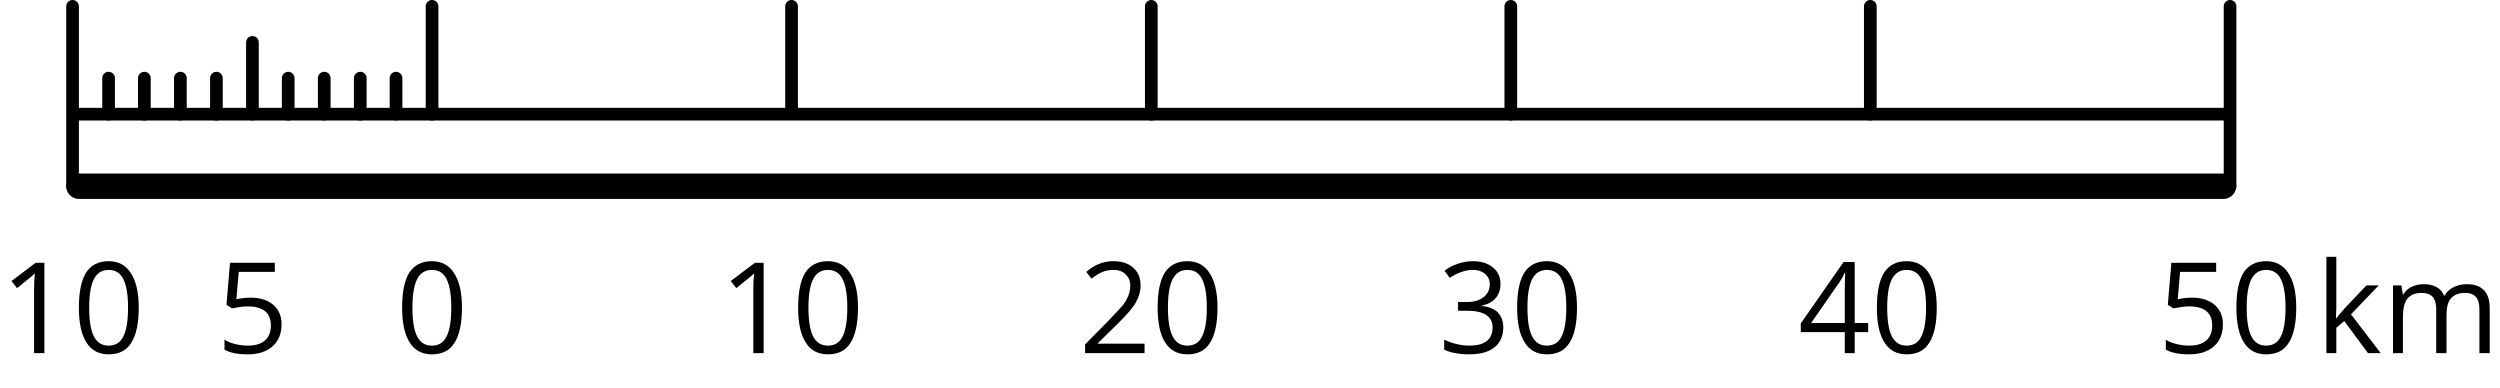
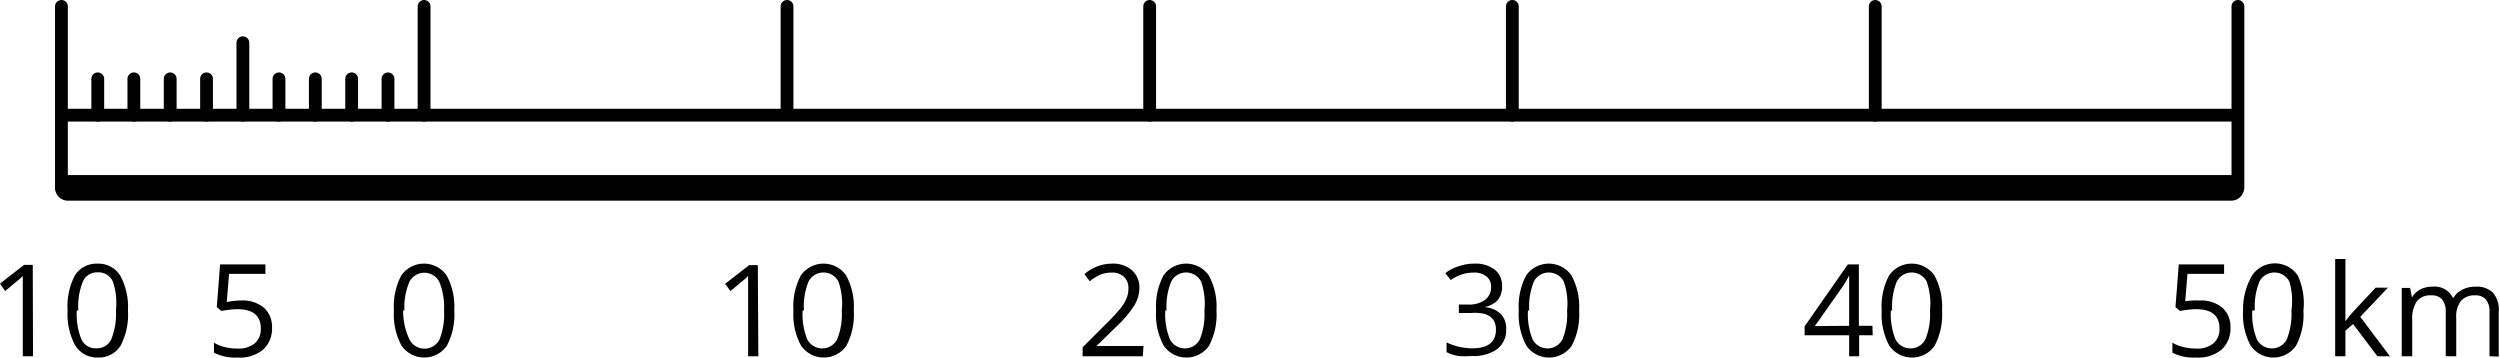
- <svg xmlns="http://www.w3.org/2000/svg" viewBox="0 0 98.54 15.28">
-   <text transform="translate(0 13.92)" style="font-size:5px;font-family:OpenSans, Open Sans">10</text>
-   <text transform="translate(28.35 13.92)" style="font-size:5px;font-family:OpenSans, Open Sans">10</text>
-   <text transform="translate(15.6 13.92)" style="font-size:5px;font-family:OpenSans, Open Sans">0</text>
-   <text transform="translate(8.52 13.92)" style="font-size:5px;font-family:OpenSans, Open Sans">5</text>
-   <text transform="translate(42.52 13.92)" style="font-size:5px;font-family:OpenSans, Open Sans">20</text>
-   <text transform="translate(56.69 13.92)" style="font-size:5px;font-family:OpenSans, Open Sans">30</text>
-   <text transform="translate(70.87 13.92)" style="font-size:5px;font-family:OpenSans, Open Sans">40</text>
-   <text transform="translate(85.04 13.92)" style="font-size:5px;font-family:OpenSans, Open Sans">50</text>
-   <text transform="translate(91.26 13.92)" style="font-size:5px;font-family:OpenSans, Open Sans">km</text>
-   <line x1="3.11" y1="7.34" x2="87.64" y2="7.34" style="fill:none;stroke:#000;stroke-linecap:round;stroke-miterlimit:10" />
-   <line x1="2.86" y1="4.5" x2="87.9" y2="4.5" style="fill:none;stroke:#000;stroke-miterlimit:10;stroke-width:0.5px" />
-   <line x1="2.86" y1="0.25" x2="2.86" y2="7.34" style="fill:none;stroke:#000;stroke-linecap:round;stroke-miterlimit:10;stroke-width:0.5px" />
-   <line x1="87.9" y1="7.34" x2="87.9" y2="0.25" style="fill:none;stroke:#000;stroke-linecap:round;stroke-miterlimit:10;stroke-width:0.5px" />
-   <line x1="17.03" y1="4.5" x2="17.03" y2="0.25" style="fill:none;stroke:#000;stroke-linecap:round;stroke-miterlimit:10;stroke-width:0.5px" />
-   <line x1="45.38" y1="4.5" x2="45.38" y2="0.25" style="fill:none;stroke:#000;stroke-linecap:round;stroke-miterlimit:10;stroke-width:0.5px" />
-   <line x1="31.2" y1="4.44" x2="31.2" y2="0.25" style="fill:none;stroke:#000;stroke-linecap:round;stroke-miterlimit:10;stroke-width:0.5px" />
-   <line x1="59.55" y1="4.5" x2="59.55" y2="0.25" style="fill:none;stroke:#000;stroke-linecap:round;stroke-miterlimit:10;stroke-width:0.5px" />
-   <line x1="73.72" y1="4.5" x2="73.72" y2="0.25" style="fill:none;stroke:#000;stroke-linecap:round;stroke-miterlimit:10;stroke-width:0.5px" />
-   <line x1="9.95" y1="4.5" x2="9.95" y2="1.67" style="fill:none;stroke:#000;stroke-linecap:round;stroke-miterlimit:10;stroke-width:0.5px" />
-   <line x1="11.36" y1="4.5" x2="11.36" y2="3.08" style="fill:none;stroke:#000;stroke-linecap:round;stroke-miterlimit:10;stroke-width:0.5px" />
-   <line x1="12.78" y1="4.5" x2="12.78" y2="3.08" style="fill:none;stroke:#000;stroke-linecap:round;stroke-miterlimit:10;stroke-width:0.5px" />
-   <line x1="14.2" y1="4.5" x2="14.2" y2="3.08" style="fill:none;stroke:#000;stroke-linecap:round;stroke-miterlimit:10;stroke-width:0.5px" />
-   <line x1="15.61" y1="4.5" x2="15.61" y2="3.08" style="fill:none;stroke:#000;stroke-linecap:round;stroke-miterlimit:10;stroke-width:0.5px" />
-   <line x1="4.28" y1="4.5" x2="4.28" y2="3.08" style="fill:none;stroke:#000;stroke-linecap:round;stroke-miterlimit:10;stroke-width:0.5px" />
-   <line x1="5.69" y1="4.5" x2="5.69" y2="3.08" style="fill:none;stroke:#000;stroke-linecap:round;stroke-miterlimit:10;stroke-width:0.5px" />
-   <line x1="7.11" y1="4.5" x2="7.11" y2="3.08" style="fill:none;stroke:#000;stroke-linecap:round;stroke-miterlimit:10;stroke-width:0.5px" />
-   <line x1="8.53" y1="4.5" x2="8.53" y2="3.08" style="fill:none;stroke:#000;stroke-linecap:round;stroke-miterlimit:10;stroke-width:0.5px" />
+ <svg xmlns="http://www.w3.org/2000/svg" viewBox="0 0 97.68 13.97">
+   <path d="M1.29,13.92H.89V11.38q0-.32,0-.6l-.11.11-.58.48L0,11.08l.94-.73h.34Z" />
+   <path d="M5,12.13a2.6,2.6,0,0,1-.29,1.38,1,1,0,0,1-.89.46,1,1,0,0,1-.88-.47,2.55,2.55,0,0,1-.3-1.37,2.6,2.6,0,0,1,.29-1.38,1,1,0,0,1,.89-.45,1,1,0,0,1,.88.47A2.55,2.55,0,0,1,5,12.13Zm-2,0a2.62,2.62,0,0,0,.18,1.13.61.61,0,0,0,.58.35.61.61,0,0,0,.59-.36,2.63,2.63,0,0,0,.18-1.13A2.61,2.61,0,0,0,4.41,11a.61.61,0,0,0-.59-.36.61.61,0,0,0-.58.35A2.6,2.6,0,0,0,3.06,12.13Z" />
+   <path d="M29.63,13.92h-.4V11.38q0-.32,0-.6l-.11.11-.58.48-.21-.28.94-.73h.34Z" />
+   <path d="M33.36,12.13a2.6,2.6,0,0,1-.29,1.38,1.08,1.08,0,0,1-1.77,0,2.55,2.55,0,0,1-.3-1.37,2.6,2.6,0,0,1,.29-1.38,1.08,1.08,0,0,1,1.77,0A2.55,2.55,0,0,1,33.36,12.13Zm-2,0a2.62,2.62,0,0,0,.18,1.13.66.66,0,0,0,1.17,0,2.63,2.63,0,0,0,.18-1.13A2.61,2.61,0,0,0,32.76,11a.66.66,0,0,0-1.17,0A2.6,2.6,0,0,0,31.41,12.13Z" />
+   <path d="M17.75,12.13a2.6,2.6,0,0,1-.29,1.38,1.08,1.08,0,0,1-1.77,0,2.55,2.55,0,0,1-.3-1.37,2.6,2.6,0,0,1,.29-1.38,1.08,1.08,0,0,1,1.77,0A2.55,2.55,0,0,1,17.75,12.13Zm-2,0A2.62,2.62,0,0,0,16,13.27a.66.66,0,0,0,1.17,0,2.63,2.63,0,0,0,.18-1.13A2.61,2.61,0,0,0,17.16,11,.66.66,0,0,0,16,11,2.6,2.6,0,0,0,15.8,12.13Z" />
+   <path d="M9.42,11.74a1.31,1.31,0,0,1,.89.28,1,1,0,0,1,.32.77,1.11,1.11,0,0,1-.35.87,1.41,1.41,0,0,1-1,.31,1.79,1.79,0,0,1-.92-.19v-.39a1.38,1.38,0,0,0,.42.17,2.12,2.12,0,0,0,.5.06,1,1,0,0,0,.67-.2.73.73,0,0,0,.24-.59q0-.75-.92-.75a3.67,3.67,0,0,0-.62.07L8.47,12l.13-1.67h1.77v.37H8.95L8.86,11.8A2.87,2.87,0,0,1,9.42,11.74Z" />
+   <path d="M44.65,13.92H42.3v-.35l.94-.94a6.92,6.92,0,0,0,.57-.62,1.58,1.58,0,0,0,.21-.36,1,1,0,0,0,.07-.38.6.6,0,0,0-.17-.45.66.66,0,0,0-.48-.17,1.21,1.21,0,0,0-.42.07,1.67,1.67,0,0,0-.44.27l-.21-.28a1.65,1.65,0,0,1,1.07-.41,1.13,1.13,0,0,1,.79.26.89.89,0,0,1,.29.69,1.33,1.33,0,0,1-.19.67,4.24,4.24,0,0,1-.71.84l-.78.76v0h1.84Z" />
+   <path d="M47.53,12.13a2.6,2.6,0,0,1-.29,1.38,1.08,1.08,0,0,1-1.77,0,2.55,2.55,0,0,1-.3-1.37,2.6,2.6,0,0,1,.29-1.38,1.08,1.08,0,0,1,1.77,0A2.55,2.55,0,0,1,47.53,12.13Zm-2,0a2.62,2.62,0,0,0,.18,1.13.66.66,0,0,0,1.17,0,2.64,2.64,0,0,0,.18-1.13A2.62,2.62,0,0,0,46.93,11a.66.66,0,0,0-1.17,0A2.6,2.6,0,0,0,45.58,12.13Z" />
+   <path d="M58.69,11.19a.82.82,0,0,1-.19.56A1,1,0,0,1,58,12v0a1,1,0,0,1,.64.27.8.8,0,0,1,.21.58.94.94,0,0,1-.35.79,1.61,1.61,0,0,1-1,.27,2.93,2.93,0,0,1-.52,0,1.75,1.75,0,0,1-.46-.15v-.38a2.36,2.36,0,0,0,1,.23q.93,0,.93-.73t-1-.65H57V11.9h.36a1.07,1.07,0,0,0,.66-.18.61.61,0,0,0,.24-.51.5.5,0,0,0-.18-.41.74.74,0,0,0-.49-.15,1.51,1.51,0,0,0-.44.06,2,2,0,0,0-.47.23l-.21-.27A1.7,1.7,0,0,1,57,10.4a1.83,1.83,0,0,1,.6-.1,1.24,1.24,0,0,1,.81.24A.8.8,0,0,1,58.69,11.19Z" />
+   <path d="M61.7,12.13a2.6,2.6,0,0,1-.29,1.38,1.08,1.08,0,0,1-1.77,0,2.56,2.56,0,0,1-.3-1.37,2.61,2.61,0,0,1,.29-1.38,1.08,1.08,0,0,1,1.77,0A2.55,2.55,0,0,1,61.7,12.13Zm-2,0a2.63,2.63,0,0,0,.18,1.13.66.66,0,0,0,1.17,0,2.64,2.64,0,0,0,.18-1.13A2.62,2.62,0,0,0,61.1,11a.66.66,0,0,0-1.17,0A2.61,2.61,0,0,0,59.75,12.13Z" />
+   <path d="M73.17,13.1h-.53v.82h-.39V13.1H70.51v-.35l1.69-2.42h.43v2.4h.53Zm-.92-.37V11.55q0-.35,0-.79h0a3.78,3.78,0,0,1-.22.39l-1.12,1.59Z" />
+   <path d="M75.88,12.13a2.6,2.6,0,0,1-.29,1.38,1.08,1.08,0,0,1-1.77,0,2.56,2.56,0,0,1-.3-1.37,2.61,2.61,0,0,1,.29-1.38,1.08,1.08,0,0,1,1.77,0A2.55,2.55,0,0,1,75.88,12.13Zm-2,0a2.63,2.63,0,0,0,.18,1.13.66.66,0,0,0,1.17,0,2.64,2.64,0,0,0,.18-1.13A2.62,2.62,0,0,0,75.28,11a.66.66,0,0,0-1.17,0A2.61,2.61,0,0,0,73.93,12.13Z" />
+   <path d="M85.94,11.74a1.31,1.31,0,0,1,.89.28,1,1,0,0,1,.32.77,1.11,1.11,0,0,1-.35.87,1.41,1.41,0,0,1-1,.31,1.79,1.79,0,0,1-.92-.19v-.39a1.39,1.39,0,0,0,.43.17,2.12,2.12,0,0,0,.5.06,1,1,0,0,0,.67-.2.73.73,0,0,0,.24-.59q0-.75-.92-.75a3.67,3.67,0,0,0-.62.07L85,12l.13-1.67H86.9v.37H85.47l-.09,1.07A2.87,2.87,0,0,1,85.94,11.74Z" />
+   <path d="M90,12.13a2.6,2.6,0,0,1-.29,1.38,1.08,1.08,0,0,1-1.77,0,2.56,2.56,0,0,1-.3-1.37A2.61,2.61,0,0,1,88,10.75a1.08,1.08,0,0,1,1.77,0A2.55,2.55,0,0,1,90,12.13Zm-2,0a2.63,2.63,0,0,0,.18,1.13.66.66,0,0,0,1.17,0,2.64,2.64,0,0,0,.18-1.13A2.62,2.62,0,0,0,89.45,11a.66.66,0,0,0-1.17,0A2.61,2.61,0,0,0,88.1,12.13Z" />
+   <path d="M91.64,12.55a4.58,4.58,0,0,1,.32-.39l.86-.92h.48l-1.08,1.14,1.16,1.54h-.49l-.95-1.26-.3.26v1h-.4v-3.8h.4v2c0,.09,0,.23,0,.42Z" />
+   <path d="M97.27,13.92V12.18a.72.72,0,0,0-.14-.48.53.53,0,0,0-.42-.16.69.69,0,0,0-.56.22,1,1,0,0,0-.18.67v1.49h-.41V12.18a.73.73,0,0,0-.14-.48.53.53,0,0,0-.43-.16.66.66,0,0,0-.56.23,1.24,1.24,0,0,0-.18.75v1.4h-.41V11.25h.33l.07.37h0a.81.81,0,0,1,.32-.31,1,1,0,0,1,.47-.11.8.8,0,0,1,.82.45h0a.86.86,0,0,1,.35-.33,1.08,1.08,0,0,1,.52-.12.91.91,0,0,1,.68.23,1,1,0,0,1,.23.75v1.75Z" />
+   <line x1="2.65" y1="7.34" x2="87.18" y2="7.34" style="fill:none;stroke:#000;stroke-linecap:round;stroke-miterlimit:10" />
+   <line x1="2.4" y1="4.5" x2="87.44" y2="4.5" style="fill:none;stroke:#000;stroke-miterlimit:10;stroke-width:0.5px" />
+   <line x1="2.4" y1="0.25" x2="2.4" y2="7.34" style="fill:none;stroke:#000;stroke-linecap:round;stroke-miterlimit:10;stroke-width:0.5px" />
+   <line x1="87.44" y1="7.34" x2="87.44" y2="0.25" style="fill:none;stroke:#000;stroke-linecap:round;stroke-miterlimit:10;stroke-width:0.5px" />
+   <line x1="16.57" y1="4.5" x2="16.57" y2="0.25" style="fill:none;stroke:#000;stroke-linecap:round;stroke-miterlimit:10;stroke-width:0.5px" />
+   <line x1="44.92" y1="4.5" x2="44.92" y2="0.25" style="fill:none;stroke:#000;stroke-linecap:round;stroke-miterlimit:10;stroke-width:0.5px" />
+   <line x1="30.75" y1="4.44" x2="30.75" y2="0.25" style="fill:none;stroke:#000;stroke-linecap:round;stroke-miterlimit:10;stroke-width:0.5px" />
+   <line x1="59.09" y1="4.5" x2="59.09" y2="0.25" style="fill:none;stroke:#000;stroke-linecap:round;stroke-miterlimit:10;stroke-width:0.5px" />
+   <line x1="73.27" y1="4.5" x2="73.27" y2="0.25" style="fill:none;stroke:#000;stroke-linecap:round;stroke-miterlimit:10;stroke-width:0.5px" />
+   <line x1="9.49" y1="4.5" x2="9.49" y2="1.67" style="fill:none;stroke:#000;stroke-linecap:round;stroke-miterlimit:10;stroke-width:0.5px" />
+   <line x1="10.9" y1="4.5" x2="10.9" y2="3.08" style="fill:none;stroke:#000;stroke-linecap:round;stroke-miterlimit:10;stroke-width:0.5px" />
+   <line x1="12.32" y1="4.5" x2="12.32" y2="3.08" style="fill:none;stroke:#000;stroke-linecap:round;stroke-miterlimit:10;stroke-width:0.5px" />
+   <line x1="13.74" y1="4.5" x2="13.74" y2="3.08" style="fill:none;stroke:#000;stroke-linecap:round;stroke-miterlimit:10;stroke-width:0.5px" />
+   <line x1="15.16" y1="4.5" x2="15.16" y2="3.08" style="fill:none;stroke:#000;stroke-linecap:round;stroke-miterlimit:10;stroke-width:0.5px" />
+   <line x1="3.82" y1="4.5" x2="3.82" y2="3.08" style="fill:none;stroke:#000;stroke-linecap:round;stroke-miterlimit:10;stroke-width:0.5px" />
+   <line x1="5.23" y1="4.5" x2="5.23" y2="3.08" style="fill:none;stroke:#000;stroke-linecap:round;stroke-miterlimit:10;stroke-width:0.5px" />
+   <line x1="6.65" y1="4.5" x2="6.65" y2="3.08" style="fill:none;stroke:#000;stroke-linecap:round;stroke-miterlimit:10;stroke-width:0.5px" />
+   <line x1="8.07" y1="4.5" x2="8.07" y2="3.08" style="fill:none;stroke:#000;stroke-linecap:round;stroke-miterlimit:10;stroke-width:0.5px" />
</svg>
